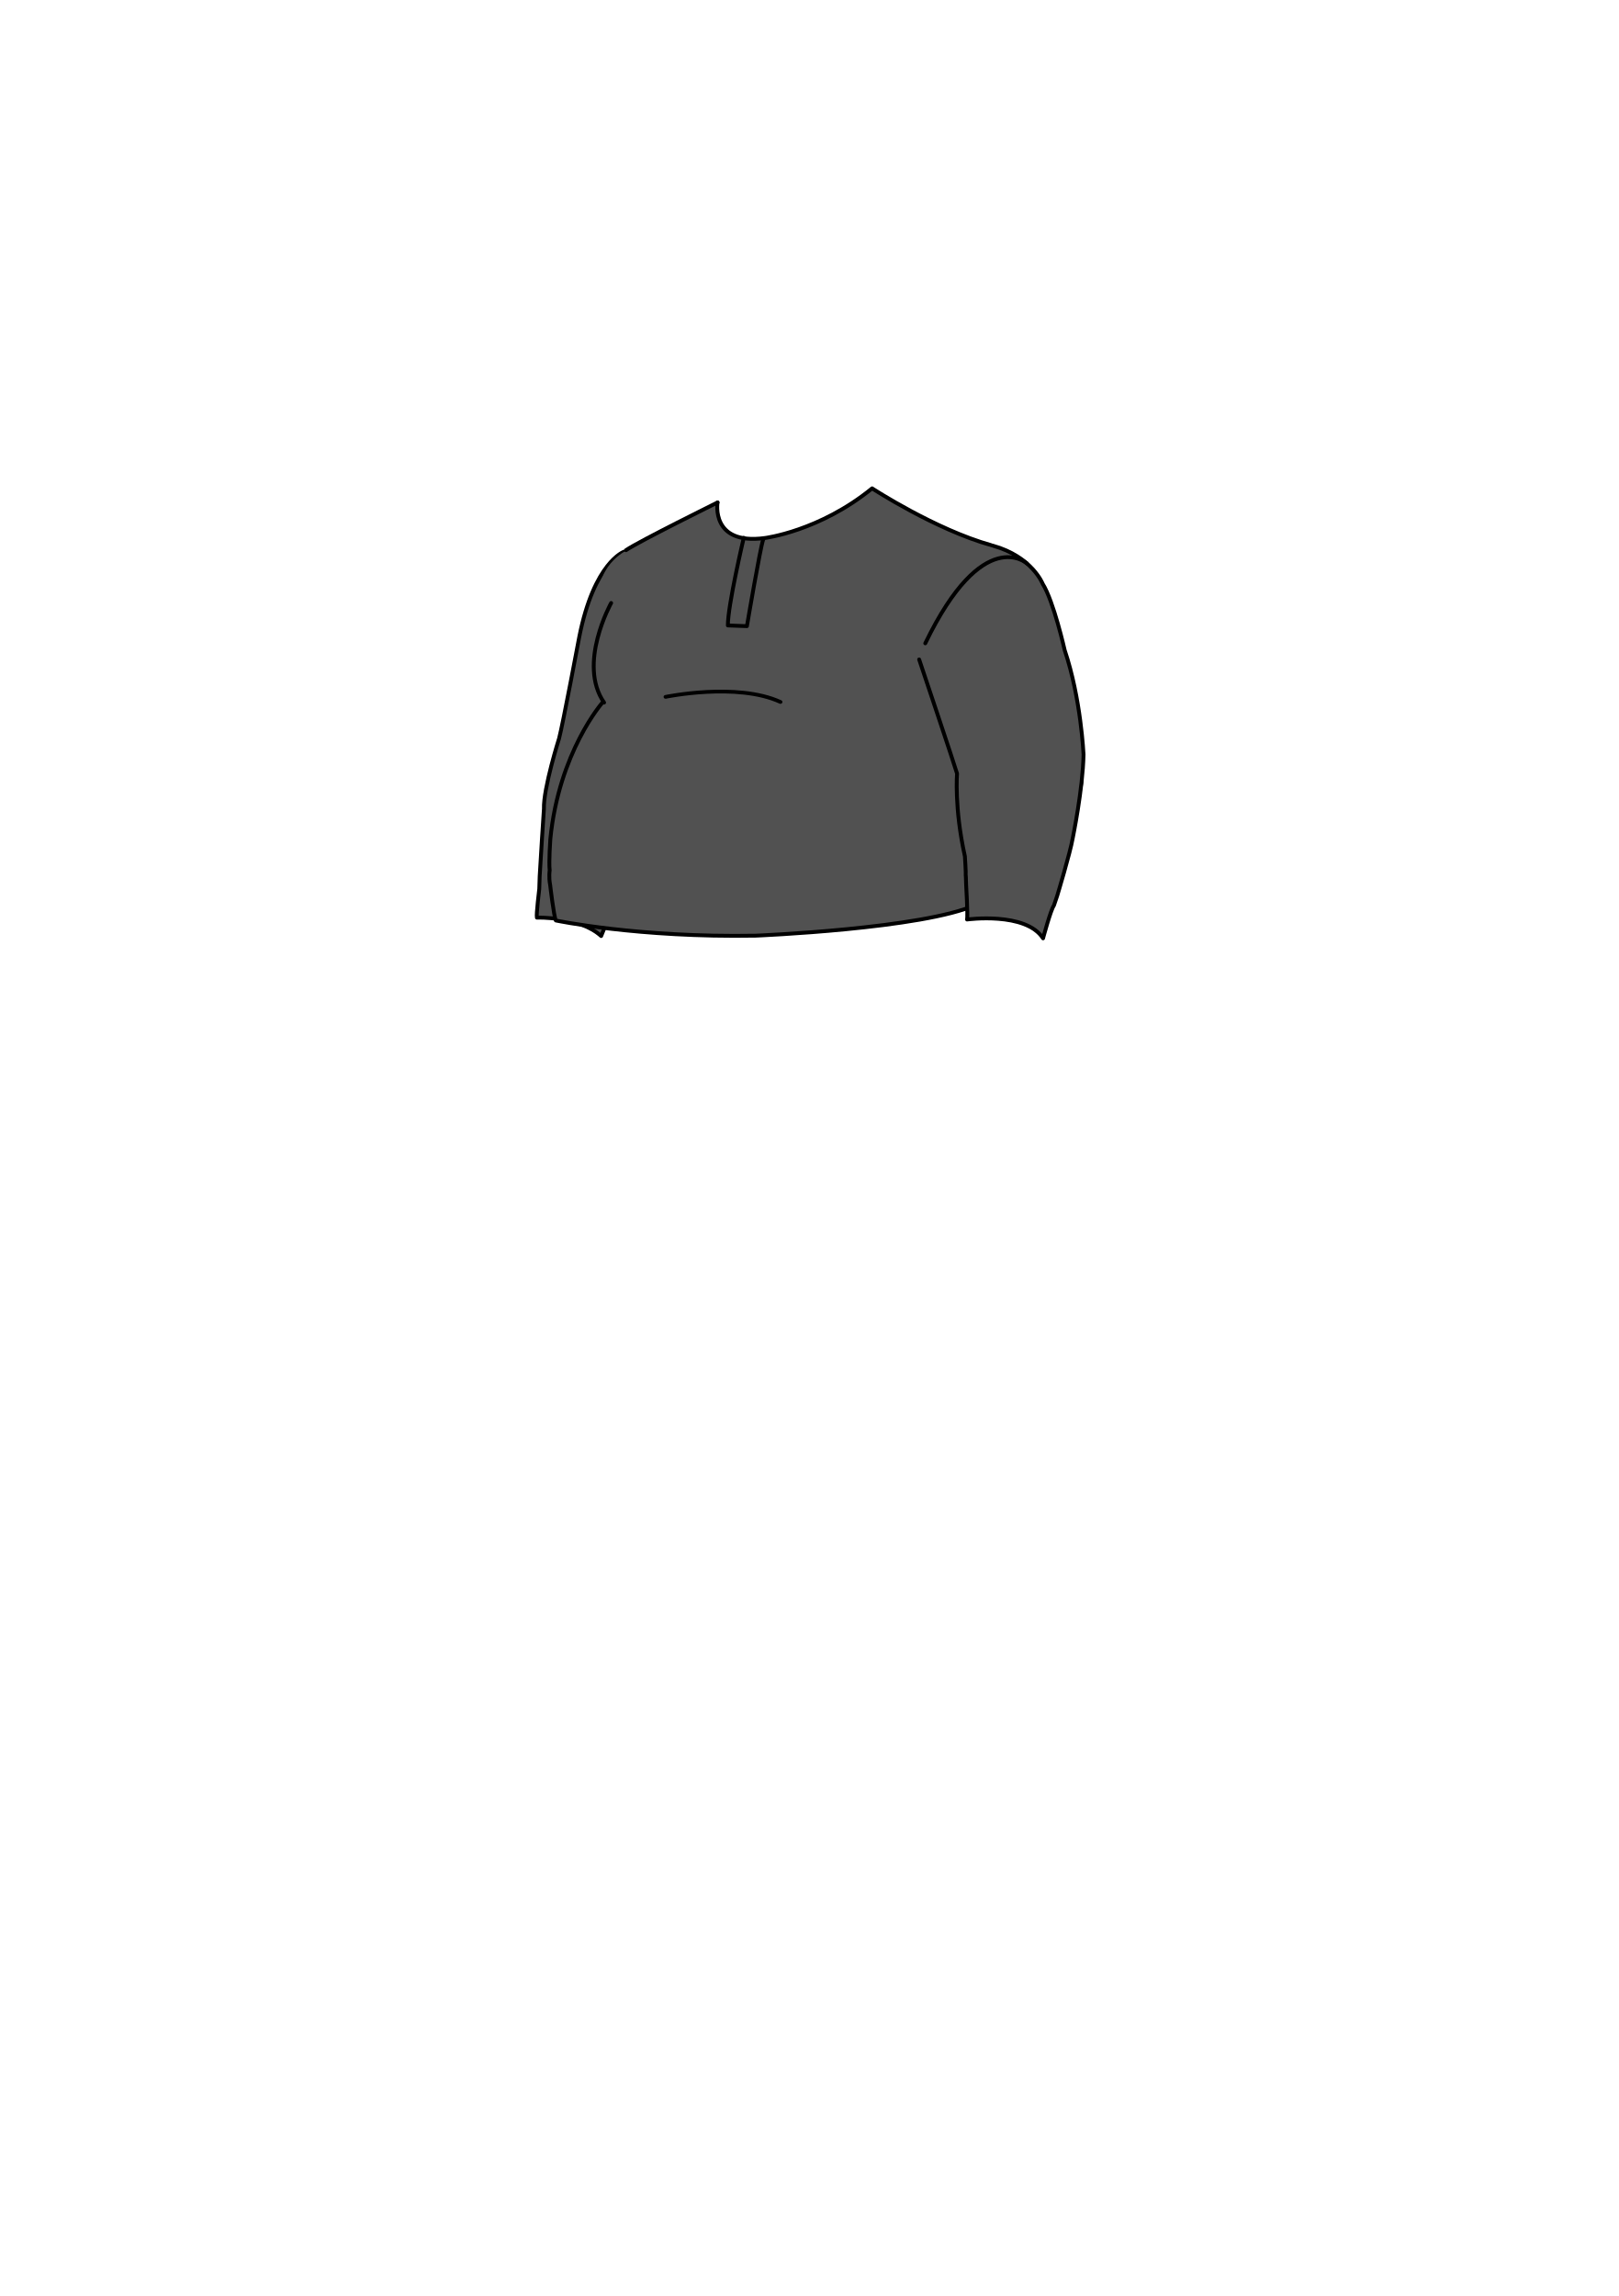
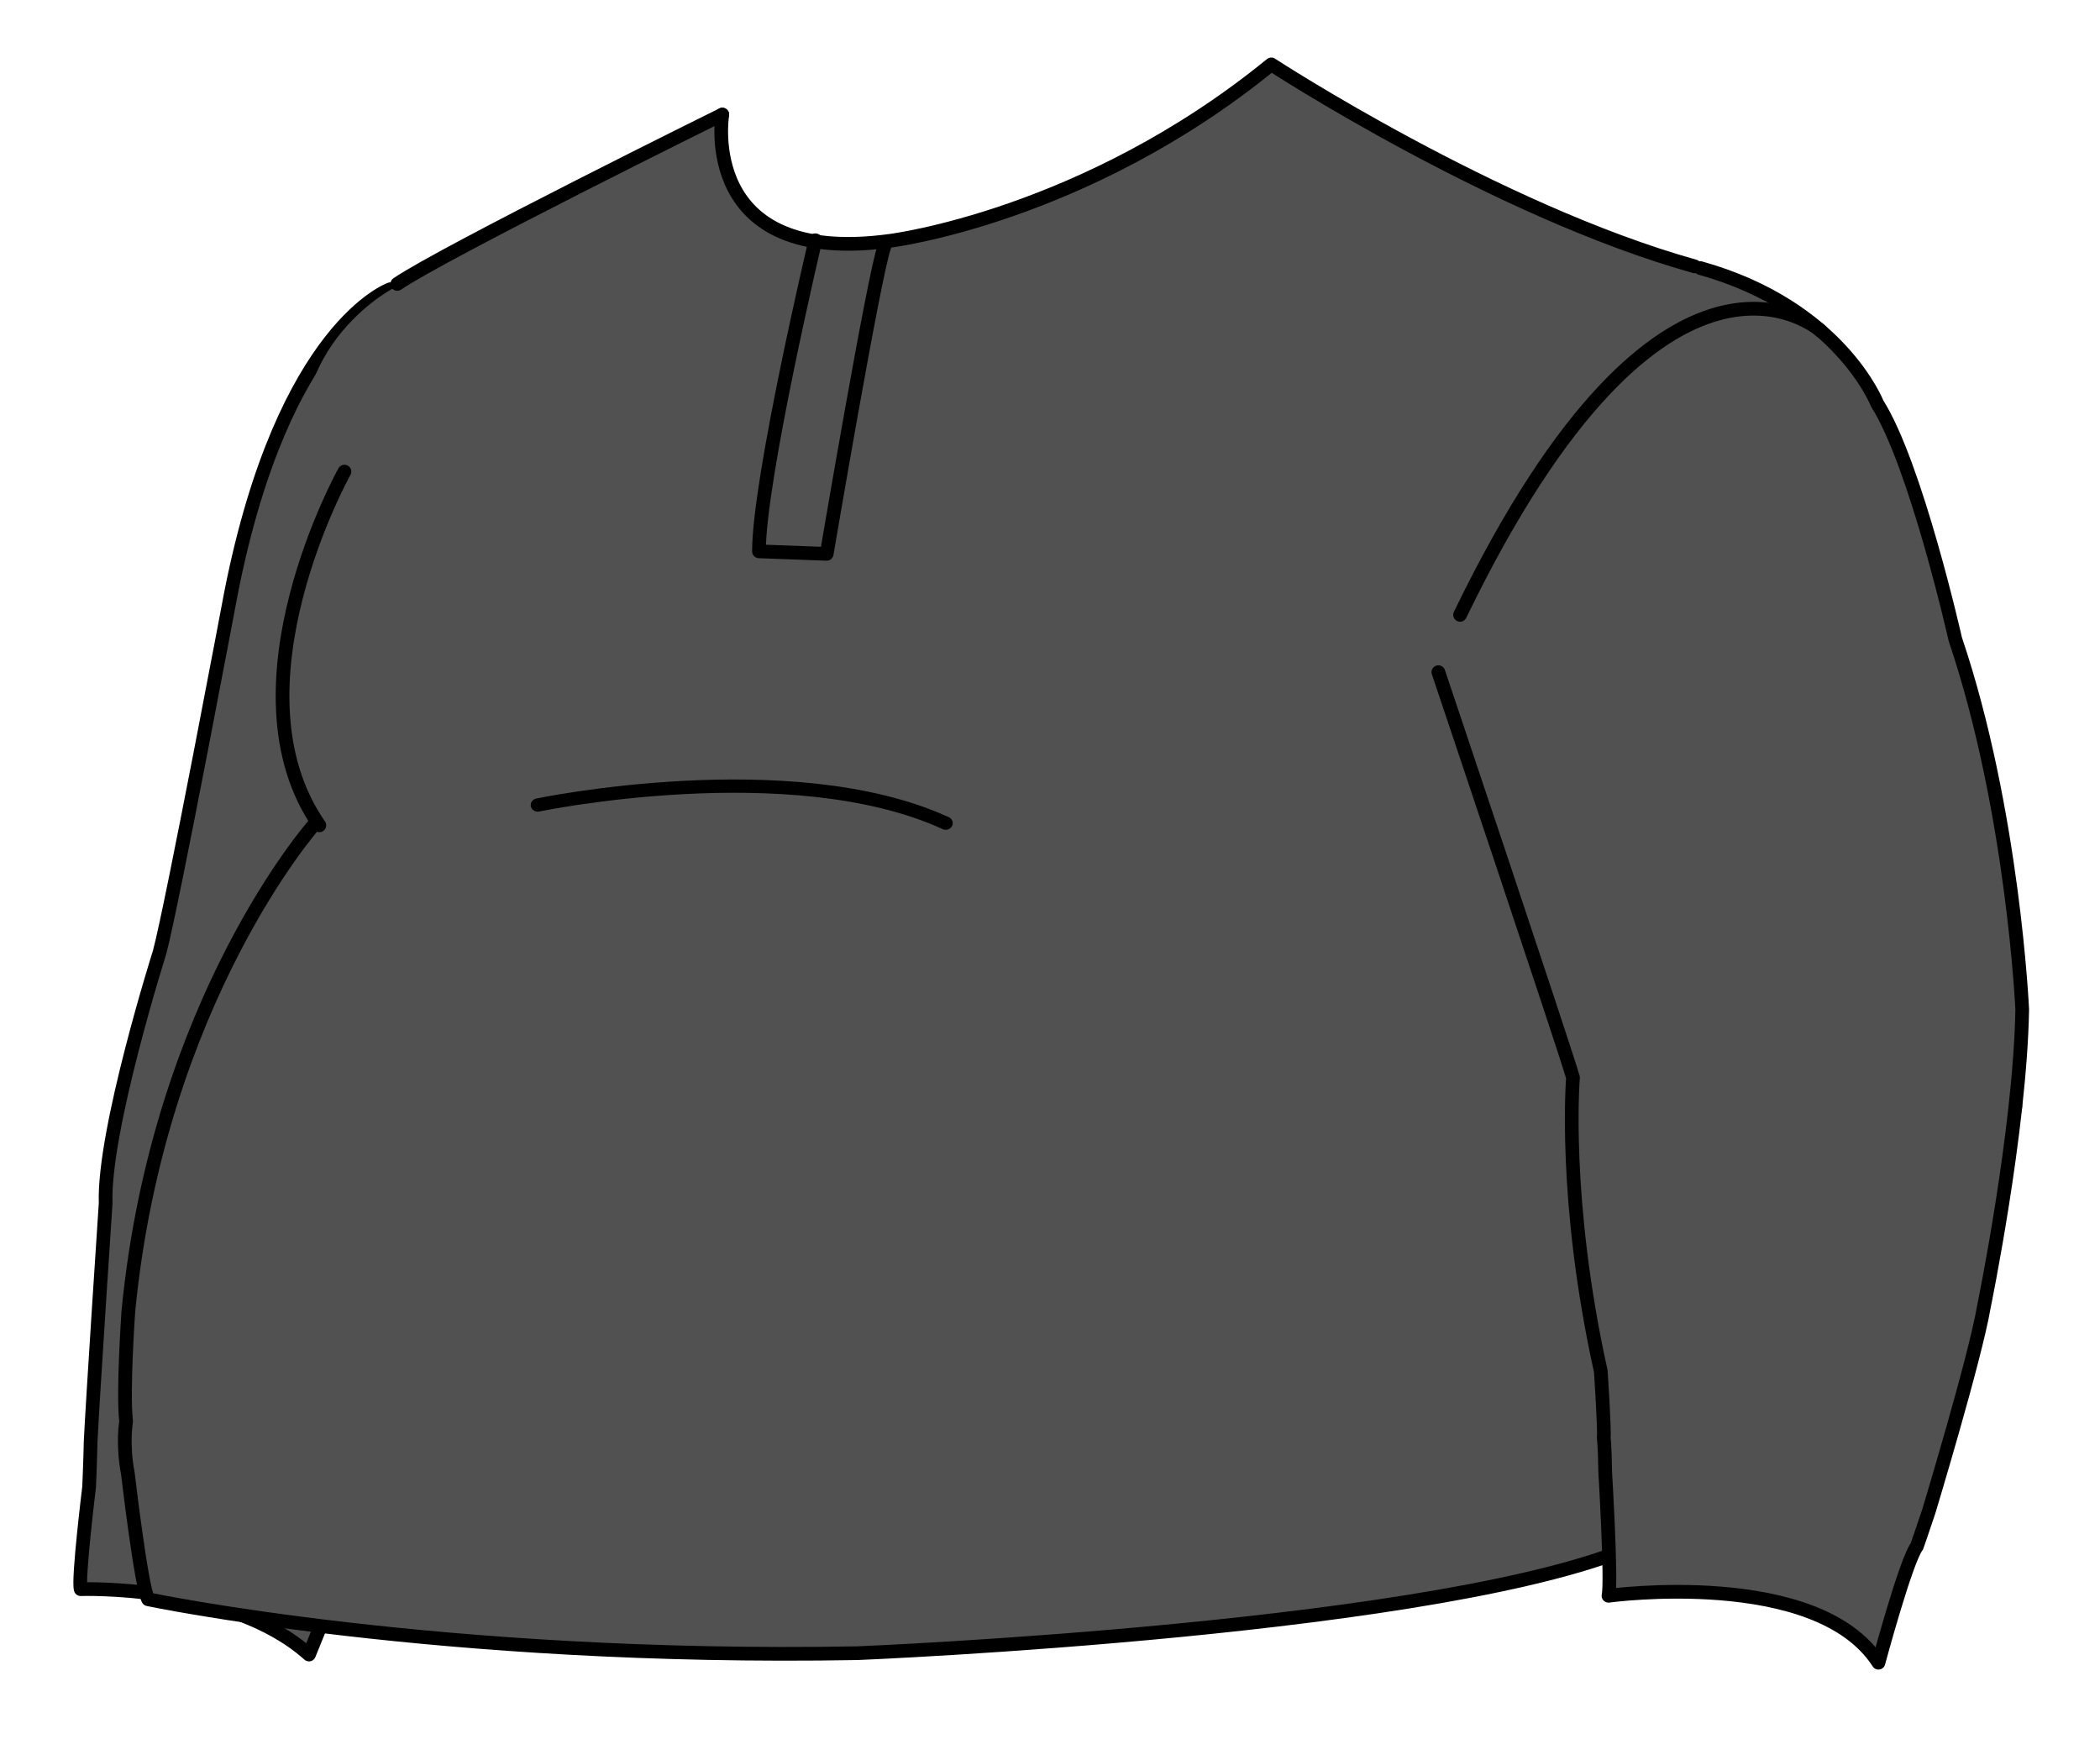
- <svg xmlns="http://www.w3.org/2000/svg" width="100%" height="100%" viewBox="0 0 2786 3952" version="1.1" xml:space="preserve" style="fill-rule:evenodd;clip-rule:evenodd;stroke-linecap:round;stroke-linejoin:round;stroke-miterlimit:1.5;">
+ <svg xmlns="http://www.w3.org/2000/svg" width="100%" height="100%" viewBox="885.094 809.364 1017.8 842.566" version="1.1" xml:space="preserve" style="fill-rule:evenodd;clip-rule:evenodd;stroke-linecap:round;stroke-linejoin:round;stroke-miterlimit:1.5;">
  <g transform="matrix(1,0,0,1,518.7876,291.7314)">
    <g transform="matrix(0.382244,0,0,0.382244,874.0157,1683.995)">
      <g transform="matrix(1,0,0,1,-3643.75,-5168.75)">
        <g transform="matrix(4.166667,0,0,4.166667,-702.6441,133.5873)">
          <g id="l-hand" transform="matrix(1,0,0,1,113.104,-9.70106)">
            <path d="M727.069,575.307L730.046,573.81C730.046,573.81 810.351,564.216 787.886,707.655L776.108,759.531L754.845,824.321L751.506,855.714L748.834,873.749L740.485,901.468L729.13,929.521L722.183,946.991L719.845,952.866L717.835,958.33L705.685,989.245C705.685,989.245 680.571,967.56 636.487,968.896L635.685,958.33L637.556,937.37L638.336,928.82L639.672,920.003L640.087,882.332L643.433,837.179L650.113,806.988L662.403,762.905L672.021,711.34L685.113,647.752C685.113,647.752 701.429,589.16 727.069,575.307Z" style="fill:rgb(81,81,81);" />
            <path d="M730.046,573.81C730.046,573.81 697.603,585.037 681.573,666.176C681.573,666.176 663.634,761.468 659.817,775.59C659.817,775.59 642.641,829.788 643.405,851.926C643.405,851.926 639.418,911.976 638.825,924.657C638.825,924.657 638.745,929.632 638.374,938.241C638.374,938.241 634.923,966.387 635.814,969.355C635.814,969.355 681.308,967.741 705.279,989.245C705.279,989.245 714.89,965.997 715.558,962.323C715.558,962.323 718.972,954.939 720.976,949.929C720.976,949.929 724.872,942.619 729.251,930.262C729.251,930.262 747.285,884.175 749.623,866.808C749.623,866.808 753.823,832.744 754.729,824.728C754.729,824.728 779.68,743.574 781.684,733.555C781.684,733.555 787.886,713.159 787.886,708.579" style="fill:none;stroke:black;stroke-width:4.17px;" />
            <path d="M692.186,794.466C692.186,794.466 714.629,810.36 717.835,826.39" style="fill:none;stroke:black;stroke-width:4.17px;" />
          </g>
          <g id="body">
            <path d="M843.762,563.975C843.762,563.975 802.202,585.941 822.24,633.358C822.24,633.358 798.565,689.481 819.346,724.395L818.752,727.545C818.752,727.545 785.415,773.558 776.108,812.447C766.801,851.336 765.057,861.967 764.389,872.654C764.389,872.654 762.308,903.92 762.83,907.585C762.83,907.585 761.43,913.575 763.536,925.662L769.176,962.77L776.108,963.957C776.108,963.957 923.126,985.543 1014.086,977.91C1014.086,977.91 1195.409,965.004 1223.462,945.634L1226.245,910.363L1226.467,897.617L1227.279,884.252L1229.807,850.694L1235.745,814.774L1252.666,725.419L1260.76,695.202C1260.76,695.202 1316.835,579.514 1240.056,557.157L1193.935,539.966L1153.948,520.536L1129.635,506.723L1110.398,495.707C1110.398,495.707 1052.328,548.423 977.987,550.727C977.987,550.727 941.861,549.695 943.83,511.675L866.894,549.784L843.762,563.975Z" style="fill:rgb(81,81,81);" />
            <g transform="matrix(1,0,0,1,168.6346,-32.06096)">
              <path d="M803.86,581.275C803.86,581.275 786.684,653.794 786.684,675.931L807.295,676.695C807.295,676.695 821.799,591.199 824.852,583.183" style="fill:none;stroke:black;stroke-width:4.17px;" />
            </g>
            <path d="M944.16,510.977C944.16,510.977 936.478,557.398 995.257,549.383C995.257,549.383 1054.369,542.091 1111.218,495.707C1111.218,495.707 1179.496,540.236 1240.056,557.157" style="fill:none;stroke:black;stroke-width:4.17px;" />
            <path d="M944.16,510.977C944.16,510.977 859.614,552.745 845.253,562.501" style="fill:none;stroke:black;stroke-width:4.17px;" />
            <path d="M829.175,619.608C829.175,619.608 792.47,685.377 821.541,727.241" style="fill:none;stroke:black;stroke-width:4.17px;" />
            <g transform="matrix(1,0,0,0.944014,42.74795,40.04741)">
              <path d="M845.253,721.404C845.253,721.404 922.304,704.382 969.394,727.241" style="fill:none;stroke:black;stroke-width:4.28px;" />
            </g>
            <path d="M819.758,727.241C819.758,727.241 772.668,780.635 763.431,874.91C763.431,874.91 761.675,899.636 762.744,908.606C762.744,908.606 761.523,915.323 763.278,924.522C763.278,924.522 767.286,958.72 769.423,962.728C769.423,962.728 858.179,981.427 985.278,979.136C985.278,979.136 1166.957,971.726 1223.636,945.612C1223.636,945.612 1224.431,912.987 1226.101,909.981C1226.101,909.981 1226.361,900.574 1227.251,895.825C1227.251,895.825 1228.587,861.537 1230.665,847.288C1230.665,847.288 1240.276,776.296 1260.76,695.202" style="fill:none;stroke:black;stroke-width:4.17px;" />
          </g>
          <g id="r-hand" transform="matrix(1,0,0,1,-124.653,-24.6096)">
            <path d="M1288.112,709.383L1316.548,794.466L1327.971,827.457L1326.746,838.2L1327.637,860.761L1331.496,893.416L1335.949,915.383L1336.951,939.095L1337.433,948.038L1338.62,985.739C1338.62,985.739 1403.93,979.16 1420.257,1006.644L1430.944,971.193L1434.84,963.957L1437.03,955.089L1450.834,911.524L1453.506,894.603L1464.391,837.606L1464.391,805.842L1458.552,756.86L1445.193,697.488L1435.397,661.864L1424.71,631.288L1406.305,602.195L1388.493,590.915L1361.635,583.486C1361.635,583.486 1269.76,569.882 1286.72,705.028" style="fill:rgb(81,81,81);" />
            <path d="M1403.229,601.507C1403.229,601.507 1355.883,558.558 1293.32,687.804" style="fill:none;stroke:black;stroke-width:4.17px;" />
            <path d="M1286.72,705.237C1286.72,705.237 1324.57,817.896 1327.687,828.583C1327.687,828.583 1324.57,865.72 1336.147,917.953C1336.147,917.953 1337.372,936.533 1337.038,938.136C1337.038,938.136 1337.372,940.555 1337.483,948.533C1337.483,948.533 1339.487,981.93 1338.485,986.272C1338.485,986.272 1401.939,977.588 1420.641,1006.644C1420.641,1006.644 1428.991,975.585 1432.33,971.243C1432.33,971.243 1433.926,966.679 1435.93,960.667C1435.93,960.667 1450.031,914.134 1452.702,898.438C1452.702,898.438 1463.723,845.003 1464.391,807.932C1464.391,807.932 1461.672,747.429 1444.019,695.202C1444.019,695.202 1432.092,642.213 1420.26,623.51C1420.26,623.51 1408.809,594.121 1366.443,582.289" style="fill:none;stroke:black;stroke-width:4.17px;" />
          </g>
        </g>
      </g>
    </g>
  </g>
</svg>
